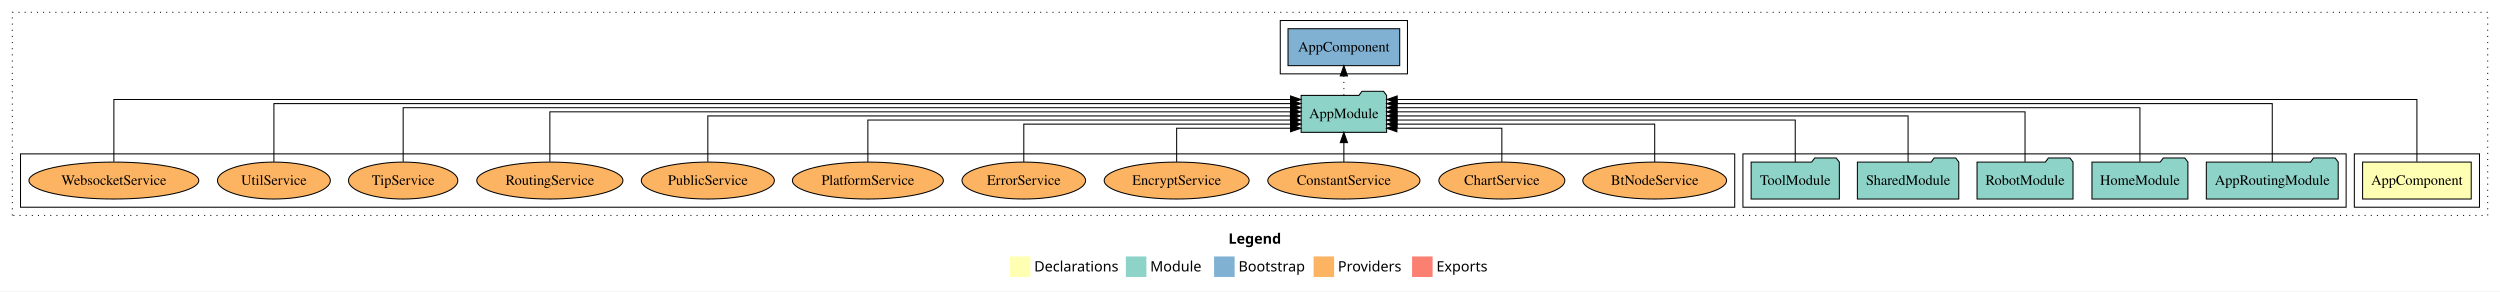
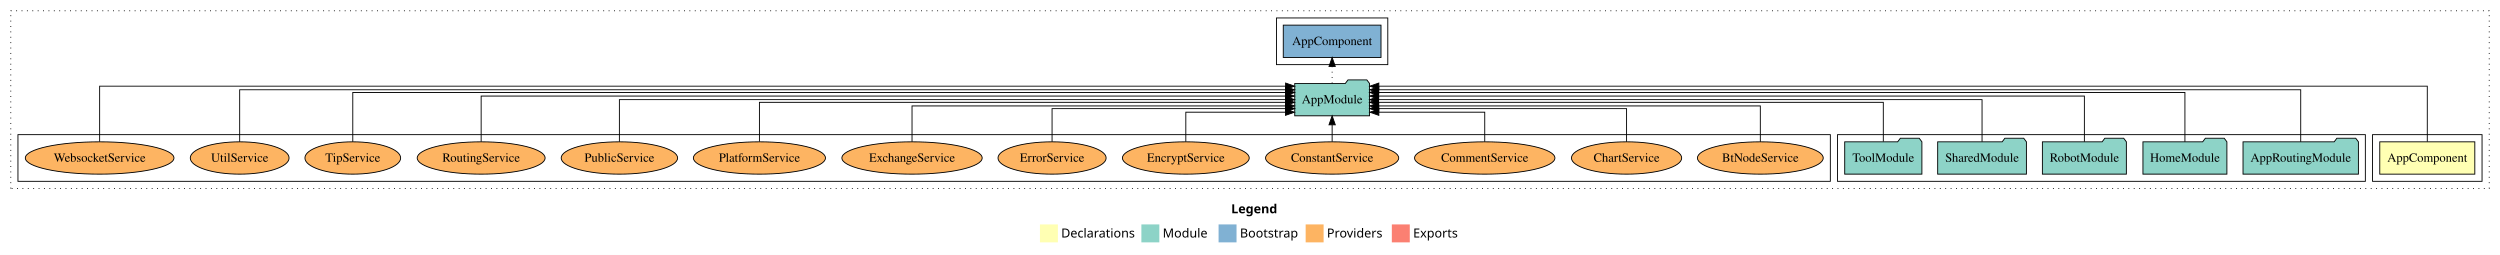
- <svg xmlns="http://www.w3.org/2000/svg" width="2437pt" height="284pt" viewBox="0.00 0.00 2437.00 284.00">
+ <svg xmlns="http://www.w3.org/2000/svg" width="2785pt" height="284pt" viewBox="0.00 0.00 2785.00 284.00">
  <g id="graph0" class="graph" transform="scale(1 1) rotate(0) translate(4 280)">
-     <polygon fill="#ffffff" stroke="transparent" points="-4,4 -4,-280 2433,-280 2433,4 -4,4" />
-     <text text-anchor="start" x="1193.509" y="-42.4" font-family="sans-serif" font-weight="bold" font-size="14.00" fill="#000000">Legend</text>
-     <polygon fill="#ffffb3" stroke="transparent" points="980.5,-10 980.5,-30 1000.5,-30 1000.5,-10 980.5,-10" />
-     <text text-anchor="start" x="1004.129" y="-15.4" font-family="sans-serif" font-size="14.00" fill="#000000">  Declarations</text>
-     <polygon fill="#8dd3c7" stroke="transparent" points="1093.5,-10 1093.5,-30 1113.5,-30 1113.5,-10 1093.5,-10" />
-     <text text-anchor="start" x="1117.225" y="-15.4" font-family="sans-serif" font-size="14.00" fill="#000000">  Module</text>
-     <polygon fill="#80b1d3" stroke="transparent" points="1179.5,-10 1179.5,-30 1199.5,-30 1199.5,-10 1179.5,-10" />
-     <text text-anchor="start" x="1203.281" y="-15.4" font-family="sans-serif" font-size="14.00" fill="#000000">  Bootstrap</text>
-     <polygon fill="#fdb462" stroke="transparent" points="1276.5,-10 1276.5,-30 1296.5,-30 1296.5,-10 1276.5,-10" />
-     <text text-anchor="start" x="1300.173" y="-15.4" font-family="sans-serif" font-size="14.00" fill="#000000">  Providers</text>
-     <polygon fill="#fb8072" stroke="transparent" points="1372.5,-10 1372.5,-30 1392.5,-30 1392.5,-10 1372.5,-10" />
-     <text text-anchor="start" x="1396.226" y="-15.4" font-family="sans-serif" font-size="14.00" fill="#000000">  Exports</text>
+     <polygon fill="#ffffff" stroke="transparent" points="-4,4 -4,-280 2781,-280 2781,4 -4,4" />
+     <text text-anchor="start" x="1367.509" y="-42.4" font-family="sans-serif" font-weight="bold" font-size="14.00" fill="#000000">Legend</text>
+     <polygon fill="#ffffb3" stroke="transparent" points="1154.5,-10 1154.5,-30 1174.5,-30 1174.5,-10 1154.5,-10" />
+     <text text-anchor="start" x="1178.129" y="-15.4" font-family="sans-serif" font-size="14.00" fill="#000000">  Declarations</text>
+     <polygon fill="#8dd3c7" stroke="transparent" points="1267.5,-10 1267.5,-30 1287.5,-30 1287.5,-10 1267.5,-10" />
+     <text text-anchor="start" x="1291.225" y="-15.4" font-family="sans-serif" font-size="14.00" fill="#000000">  Module</text>
+     <polygon fill="#80b1d3" stroke="transparent" points="1353.5,-10 1353.5,-30 1373.5,-30 1373.5,-10 1353.5,-10" />
+     <text text-anchor="start" x="1377.281" y="-15.4" font-family="sans-serif" font-size="14.00" fill="#000000">  Bootstrap</text>
+     <polygon fill="#fdb462" stroke="transparent" points="1450.5,-10 1450.5,-30 1470.5,-30 1470.5,-10 1450.5,-10" />
+     <text text-anchor="start" x="1474.173" y="-15.4" font-family="sans-serif" font-size="14.00" fill="#000000">  Providers</text>
+     <polygon fill="#fb8072" stroke="transparent" points="1546.5,-10 1546.5,-30 1566.5,-30 1566.5,-10 1546.5,-10" />
+     <text text-anchor="start" x="1570.226" y="-15.4" font-family="sans-serif" font-size="14.00" fill="#000000">  Exports</text>
    <g id="clust1" class="cluster">
-       <polygon fill="none" stroke="#000000" stroke-dasharray="1,5" points="8,-70 8,-268 2421,-268 2421,-70 8,-70" />
+       <polygon fill="none" stroke="#000000" stroke-dasharray="1,5" points="8,-70 8,-268 2769,-268 2769,-70 8,-70" />
    </g>
    <g id="clust2" class="cluster">
-       <polygon fill="none" stroke="#000000" points="2291,-78 2291,-130 2413,-130 2413,-78 2291,-78" />
+       <polygon fill="none" stroke="#000000" points="2639,-78 2639,-130 2761,-130 2761,-78 2639,-78" />
    </g>
    <g id="clust4" class="cluster">
-       <polygon fill="none" stroke="#000000" points="1695,-78 1695,-130 2283,-130 2283,-78 1695,-78" />
+       <polygon fill="none" stroke="#000000" points="2043,-78 2043,-130 2631,-130 2631,-78 2043,-78" />
    </g>
    <g id="clust6" class="cluster">
-       <polygon fill="none" stroke="#000000" points="1244,-208 1244,-260 1368,-260 1368,-208 1244,-208" />
+       <polygon fill="none" stroke="#000000" points="1418,-208 1418,-260 1542,-260 1542,-208 1418,-208" />
    </g>
    <g id="clust7" class="cluster">
-       <polygon fill="none" stroke="#000000" points="16,-78 16,-130 1687,-130 1687,-78 16,-78" />
+       <polygon fill="none" stroke="#000000" points="16,-78 16,-130 2035,-130 2035,-78 16,-78" />
    </g>
    <g id="node1" class="node">
-       <polygon fill="#ffffb3" stroke="#000000" points="2404.94,-122 2299.06,-122 2299.06,-86 2404.94,-86 2404.94,-122" />
-       <text text-anchor="middle" x="2352" y="-99.8" font-family="Times,serif" font-size="14.00" fill="#000000">AppComponent</text>
+       <polygon fill="#ffffb3" stroke="#000000" points="2752.94,-122 2647.06,-122 2647.06,-86 2752.94,-86 2752.94,-122" />
+       <text text-anchor="middle" x="2700" y="-99.8" font-family="Times,serif" font-size="14.00" fill="#000000">AppComponent</text>
    </g>
    <g id="node2" class="node">
-       <polygon fill="#8dd3c7" stroke="#000000" points="1347.657,-187 1344.657,-191 1323.657,-191 1320.657,-187 1264.343,-187 1264.343,-151 1347.657,-151 1347.657,-187" />
-       <text text-anchor="middle" x="1306" y="-164.8" font-family="Times,serif" font-size="14.00" fill="#000000">AppModule</text>
+       <polygon fill="#8dd3c7" stroke="#000000" points="1521.657,-187 1518.657,-191 1497.657,-191 1494.657,-187 1438.343,-187 1438.343,-151 1521.657,-151 1521.657,-187" />
+       <text text-anchor="middle" x="1480" y="-164.8" font-family="Times,serif" font-size="14.00" fill="#000000">AppModule</text>
    </g>
    <g id="edge1" class="edge">
-       <path fill="none" stroke="#000000" d="M2352,-122.323C2352,-145.66 2352,-183 2352,-183 2352,-183 1357.974,-183 1357.974,-183" />
-       <polygon fill="#000000" stroke="#000000" points="1357.974,-179.5 1347.974,-183 1357.974,-186.5 1357.974,-179.5" />
+       <path fill="none" stroke="#000000" d="M2700,-122.153C2700,-145.757 2700,-184 2700,-184 2700,-184 1531.995,-184 1531.995,-184" />
+       <polygon fill="#000000" stroke="#000000" points="1531.995,-180.5 1521.995,-184 1531.995,-187.5 1531.995,-180.5" />
    </g>
    <g id="node8" class="node">
-       <polygon fill="#80b1d3" stroke="#000000" points="1360.439,-252 1251.561,-252 1251.561,-216 1360.439,-216 1360.439,-252" />
-       <text text-anchor="middle" x="1306" y="-229.8" font-family="Times,serif" font-size="14.00" fill="#000000">AppComponent </text>
+       <polygon fill="#80b1d3" stroke="#000000" points="1534.439,-252 1425.561,-252 1425.561,-216 1534.439,-216 1534.439,-252" />
+       <text text-anchor="middle" x="1480" y="-229.8" font-family="Times,serif" font-size="14.00" fill="#000000">AppComponent </text>
    </g>
    <g id="edge7" class="edge">
-       <path fill="none" stroke="#000000" stroke-dasharray="1,5" d="M1306,-187.106C1306,-187.106 1306,-205.991 1306,-205.991" />
-       <polygon fill="#000000" stroke="#000000" points="1302.5,-205.991 1306,-215.991 1309.5,-205.991 1302.5,-205.991" />
+       <path fill="none" stroke="#000000" stroke-dasharray="1,5" d="M1480,-187.106C1480,-187.106 1480,-205.991 1480,-205.991" />
+       <polygon fill="#000000" stroke="#000000" points="1476.5,-205.991 1480,-215.991 1483.5,-205.991 1476.5,-205.991" />
    </g>
    <g id="node3" class="node">
-       <polygon fill="#8dd3c7" stroke="#000000" points="2275.274,-122 2272.274,-126 2251.274,-126 2248.274,-122 2146.726,-122 2146.726,-86 2275.274,-86 2275.274,-122" />
-       <text text-anchor="middle" x="2211" y="-99.8" font-family="Times,serif" font-size="14.00" fill="#000000">AppRoutingModule</text>
+       <polygon fill="#8dd3c7" stroke="#000000" points="2623.274,-122 2620.274,-126 2599.274,-126 2596.274,-122 2494.726,-122 2494.726,-86 2623.274,-86 2623.274,-122" />
+       <text text-anchor="middle" x="2559" y="-99.8" font-family="Times,serif" font-size="14.00" fill="#000000">AppRoutingModule</text>
    </g>
    <g id="edge2" class="edge">
-       <path fill="none" stroke="#000000" d="M2211,-122.155C2211,-144.352 2211,-179 2211,-179 2211,-179 1357.835,-179 1357.835,-179" />
-       <polygon fill="#000000" stroke="#000000" points="1357.835,-175.5 1347.835,-179 1357.835,-182.5 1357.835,-175.5" />
+       <path fill="none" stroke="#000000" d="M2559,-122.011C2559,-144.485 2559,-180 2559,-180 2559,-180 1531.967,-180 1531.967,-180" />
+       <polygon fill="#000000" stroke="#000000" points="1531.967,-176.5 1521.967,-180 1531.967,-183.5 1531.967,-176.5" />
    </g>
    <g id="node4" class="node">
-       <polygon fill="#8dd3c7" stroke="#000000" points="2128.762,-122 2125.762,-126 2104.762,-126 2101.762,-122 2035.238,-122 2035.238,-86 2128.762,-86 2128.762,-122" />
-       <text text-anchor="middle" x="2082" y="-99.8" font-family="Times,serif" font-size="14.00" fill="#000000">HomeModule</text>
+       <polygon fill="#8dd3c7" stroke="#000000" points="2476.762,-122 2473.762,-126 2452.762,-126 2449.762,-122 2383.238,-122 2383.238,-86 2476.762,-86 2476.762,-122" />
+       <text text-anchor="middle" x="2430" y="-99.8" font-family="Times,serif" font-size="14.00" fill="#000000">HomeModule</text>
    </g>
    <g id="edge3" class="edge">
-       <path fill="none" stroke="#000000" d="M2082,-122.284C2082,-143.321 2082,-175 2082,-175 2082,-175 1357.721,-175 1357.721,-175" />
-       <polygon fill="#000000" stroke="#000000" points="1357.721,-171.5 1347.721,-175 1357.721,-178.5 1357.721,-171.5" />
+       <path fill="none" stroke="#000000" d="M2430,-122.045C2430,-143.662 2430,-177 2430,-177 2430,-177 1531.738,-177 1531.738,-177" />
+       <polygon fill="#000000" stroke="#000000" points="1531.738,-173.5 1521.738,-177 1531.738,-180.5 1531.738,-173.5" />
    </g>
    <g id="node5" class="node">
-       <polygon fill="#8dd3c7" stroke="#000000" points="2016.777,-122 2013.777,-126 1992.777,-126 1989.777,-122 1923.223,-122 1923.223,-86 2016.777,-86 2016.777,-122" />
-       <text text-anchor="middle" x="1970" y="-99.8" font-family="Times,serif" font-size="14.00" fill="#000000">RobotModule</text>
+       <polygon fill="#8dd3c7" stroke="#000000" points="2364.777,-122 2361.777,-126 2340.777,-126 2337.777,-122 2271.223,-122 2271.223,-86 2364.777,-86 2364.777,-122" />
+       <text text-anchor="middle" x="2318" y="-99.8" font-family="Times,serif" font-size="14.00" fill="#000000">RobotModule</text>
    </g>
    <g id="edge4" class="edge">
-       <path fill="none" stroke="#000000" d="M1970,-122.308C1970,-142.145 1970,-171 1970,-171 1970,-171 1357.788,-171 1357.788,-171" />
-       <polygon fill="#000000" stroke="#000000" points="1357.788,-167.5 1347.788,-171 1357.788,-174.5 1357.788,-167.5" />
+       <path fill="none" stroke="#000000" d="M2318,-122.129C2318,-142.572 2318,-173 2318,-173 2318,-173 1531.843,-173 1531.843,-173" />
+       <polygon fill="#000000" stroke="#000000" points="1531.843,-169.5 1521.843,-173 1531.843,-176.5 1531.843,-169.5" />
    </g>
    <g id="node6" class="node">
-       <polygon fill="#8dd3c7" stroke="#000000" points="1905.423,-122 1902.423,-126 1881.423,-126 1878.423,-122 1806.577,-122 1806.577,-86 1905.423,-86 1905.423,-122" />
-       <text text-anchor="middle" x="1856" y="-99.8" font-family="Times,serif" font-size="14.00" fill="#000000">SharedModule</text>
+       <polygon fill="#8dd3c7" stroke="#000000" points="2253.423,-122 2250.423,-126 2229.423,-126 2226.423,-122 2154.577,-122 2154.577,-86 2253.423,-86 2253.423,-122" />
+       <text text-anchor="middle" x="2204" y="-99.8" font-family="Times,serif" font-size="14.00" fill="#000000">SharedModule</text>
    </g>
    <g id="edge5" class="edge">
-       <path fill="none" stroke="#000000" d="M1856,-122.222C1856,-140.828 1856,-167 1856,-167 1856,-167 1357.791,-167 1357.791,-167" />
-       <polygon fill="#000000" stroke="#000000" points="1357.791,-163.5 1347.791,-167 1357.791,-170.5 1357.791,-163.5" />
+       <path fill="none" stroke="#000000" d="M2204,-122.106C2204,-141.339 2204,-169 2204,-169 2204,-169 1531.79,-169 1531.79,-169" />
+       <polygon fill="#000000" stroke="#000000" points="1531.79,-165.5 1521.79,-169 1531.79,-172.5 1531.79,-165.5" />
    </g>
    <g id="node7" class="node">
-       <polygon fill="#8dd3c7" stroke="#000000" points="1788.993,-122 1785.993,-126 1764.993,-126 1761.993,-122 1703.007,-122 1703.007,-86 1788.993,-86 1788.993,-122" />
-       <text text-anchor="middle" x="1746" y="-99.8" font-family="Times,serif" font-size="14.00" fill="#000000">ToolModule</text>
+       <polygon fill="#8dd3c7" stroke="#000000" points="2136.993,-122 2133.993,-126 2112.993,-126 2109.993,-122 2051.007,-122 2051.007,-86 2136.993,-86 2136.993,-122" />
+       <text text-anchor="middle" x="2094" y="-99.8" font-family="Times,serif" font-size="14.00" fill="#000000">ToolModule</text>
    </g>
    <g id="edge6" class="edge">
-       <path fill="none" stroke="#000000" d="M1746,-122.022C1746,-139.373 1746,-163 1746,-163 1746,-163 1357.791,-163 1357.791,-163" />
-       <polygon fill="#000000" stroke="#000000" points="1357.791,-159.5 1347.791,-163 1357.791,-166.5 1357.791,-159.5" />
+       <path fill="none" stroke="#000000" d="M2094,-122.267C2094,-140.555 2094,-166 2094,-166 2094,-166 1531.72,-166 1531.72,-166" />
+       <polygon fill="#000000" stroke="#000000" points="1531.72,-162.5 1521.72,-166 1531.72,-169.5 1531.72,-162.5" />
    </g>
    <g id="node9" class="node">
-       <ellipse fill="#fdb462" stroke="#000000" cx="1609" cy="-104" rx="70.062" ry="18" />
-       <text text-anchor="middle" x="1609" y="-99.8" font-family="Times,serif" font-size="14.00" fill="#000000">BtNodeService</text>
+       <ellipse fill="#fdb462" stroke="#000000" cx="1957" cy="-104" rx="70.062" ry="18" />
+       <text text-anchor="middle" x="1957" y="-99.8" font-family="Times,serif" font-size="14.00" fill="#000000">BtNodeService</text>
    </g>
    <g id="edge8" class="edge">
-       <path fill="none" stroke="#000000" d="M1609,-122.009C1609,-138.049 1609,-159 1609,-159 1609,-159 1357.813,-159 1357.813,-159" />
-       <polygon fill="#000000" stroke="#000000" points="1357.813,-155.5 1347.813,-159 1357.813,-162.5 1357.813,-155.5" />
+       <path fill="none" stroke="#000000" d="M1957,-122.034C1957,-139.06 1957,-162 1957,-162 1957,-162 1531.912,-162 1531.912,-162" />
+       <polygon fill="#000000" stroke="#000000" points="1531.912,-158.5 1521.912,-162 1531.912,-165.5 1531.912,-158.5" />
    </g>
    <g id="node10" class="node">
-       <ellipse fill="#fdb462" stroke="#000000" cx="1460" cy="-104" rx="61.392" ry="18" />
-       <text text-anchor="middle" x="1460" y="-99.8" font-family="Times,serif" font-size="14.00" fill="#000000">ChartService</text>
+       <ellipse fill="#fdb462" stroke="#000000" cx="1808" cy="-104" rx="61.392" ry="18" />
+       <text text-anchor="middle" x="1808" y="-99.8" font-family="Times,serif" font-size="14.00" fill="#000000">ChartService</text>
    </g>
    <g id="edge9" class="edge">
-       <path fill="none" stroke="#000000" d="M1460,-122.124C1460,-136.783 1460,-155 1460,-155 1460,-155 1357.675,-155 1357.675,-155" />
-       <polygon fill="#000000" stroke="#000000" points="1357.675,-151.5 1347.675,-155 1357.675,-158.5 1357.675,-151.5" />
+       <path fill="none" stroke="#000000" d="M1808,-122.009C1808,-138.049 1808,-159 1808,-159 1808,-159 1531.875,-159 1531.875,-159" />
+       <polygon fill="#000000" stroke="#000000" points="1531.875,-155.5 1521.875,-159 1531.875,-162.5 1531.875,-155.5" />
    </g>
    <g id="node11" class="node">
-       <ellipse fill="#fdb462" stroke="#000000" cx="1306" cy="-104" rx="74.155" ry="18" />
-       <text text-anchor="middle" x="1306" y="-99.8" font-family="Times,serif" font-size="14.00" fill="#000000">ConstantService</text>
+       <ellipse fill="#fdb462" stroke="#000000" cx="1650" cy="-104" rx="78.168" ry="18" />
+       <text text-anchor="middle" x="1650" y="-99.8" font-family="Times,serif" font-size="14.00" fill="#000000">CommentService</text>
    </g>
    <g id="edge10" class="edge">
-       <path fill="none" stroke="#000000" d="M1306,-122.106C1306,-122.106 1306,-140.991 1306,-140.991" />
-       <polygon fill="#000000" stroke="#000000" points="1302.5,-140.991 1306,-150.991 1309.5,-140.991 1302.5,-140.991" />
+       <path fill="none" stroke="#000000" d="M1650,-122.124C1650,-136.783 1650,-155 1650,-155 1650,-155 1532.023,-155 1532.023,-155" />
+       <polygon fill="#000000" stroke="#000000" points="1532.023,-151.5 1522.023,-155 1532.022,-158.5 1532.023,-151.5" />
    </g>
    <g id="node12" class="node">
-       <ellipse fill="#fdb462" stroke="#000000" cx="1143" cy="-104" rx="70.624" ry="18" />
-       <text text-anchor="middle" x="1143" y="-99.8" font-family="Times,serif" font-size="14.00" fill="#000000">EncryptService</text>
+       <ellipse fill="#fdb462" stroke="#000000" cx="1480" cy="-104" rx="74.155" ry="18" />
+       <text text-anchor="middle" x="1480" y="-99.8" font-family="Times,serif" font-size="14.00" fill="#000000">ConstantService</text>
    </g>
    <g id="edge11" class="edge">
-       <path fill="none" stroke="#000000" d="M1143,-122.124C1143,-136.783 1143,-155 1143,-155 1143,-155 1254.023,-155 1254.023,-155" />
-       <polygon fill="#000000" stroke="#000000" points="1254.024,-158.5 1264.023,-155 1254.023,-151.5 1254.024,-158.5" />
+       <path fill="none" stroke="#000000" d="M1480,-122.106C1480,-122.106 1480,-140.991 1480,-140.991" />
+       <polygon fill="#000000" stroke="#000000" points="1476.5,-140.991 1480,-150.991 1483.5,-140.991 1476.5,-140.991" />
    </g>
    <g id="node13" class="node">
-       <ellipse fill="#fdb462" stroke="#000000" cx="994" cy="-104" rx="60.229" ry="18" />
-       <text text-anchor="middle" x="994" y="-99.8" font-family="Times,serif" font-size="14.00" fill="#000000">ErrorService</text>
+       <ellipse fill="#fdb462" stroke="#000000" cx="1317" cy="-104" rx="70.624" ry="18" />
+       <text text-anchor="middle" x="1317" y="-99.8" font-family="Times,serif" font-size="14.00" fill="#000000">EncryptService</text>
    </g>
    <g id="edge12" class="edge">
-       <path fill="none" stroke="#000000" d="M994,-122.009C994,-138.049 994,-159 994,-159 994,-159 1254.246,-159 1254.246,-159" />
-       <polygon fill="#000000" stroke="#000000" points="1254.246,-162.5 1264.246,-159 1254.246,-155.5 1254.246,-162.5" />
+       <path fill="none" stroke="#000000" d="M1317,-122.124C1317,-136.783 1317,-155 1317,-155 1317,-155 1428.023,-155 1428.023,-155" />
+       <polygon fill="#000000" stroke="#000000" points="1428.024,-158.5 1438.023,-155 1428.023,-151.5 1428.024,-158.5" />
    </g>
    <g id="node14" class="node">
+       <ellipse fill="#fdb462" stroke="#000000" cx="1168" cy="-104" rx="60.229" ry="18" />
+       <text text-anchor="middle" x="1168" y="-99.8" font-family="Times,serif" font-size="14.00" fill="#000000">ErrorService</text>
+     </g>
+     <g id="edge13" class="edge">
+       <path fill="none" stroke="#000000" d="M1168,-122.009C1168,-138.049 1168,-159 1168,-159 1168,-159 1428.246,-159 1428.246,-159" />
+       <polygon fill="#000000" stroke="#000000" points="1428.246,-162.5 1438.246,-159 1428.246,-155.5 1428.246,-162.5" />
+     </g>
+     <g id="node15" class="node">
+       <ellipse fill="#fdb462" stroke="#000000" cx="1012" cy="-104" rx="78.131" ry="18" />
+       <text text-anchor="middle" x="1012" y="-99.8" font-family="Times,serif" font-size="14.00" fill="#000000">ExchangeService</text>
+     </g>
+     <g id="edge14" class="edge">
+       <path fill="none" stroke="#000000" d="M1012,-122.034C1012,-139.06 1012,-162 1012,-162 1012,-162 1428.056,-162 1428.056,-162" />
+       <polygon fill="#000000" stroke="#000000" points="1428.056,-165.5 1438.056,-162 1428.056,-158.5 1428.056,-165.5" />
+     </g>
+     <g id="node16" class="node">
      <ellipse fill="#fdb462" stroke="#000000" cx="842" cy="-104" rx="73.57" ry="18" />
      <text text-anchor="middle" x="842" y="-99.8" font-family="Times,serif" font-size="14.00" fill="#000000">PlatformService</text>
    </g>
-     <g id="edge13" class="edge">
-       <path fill="none" stroke="#000000" d="M842,-122.022C842,-139.373 842,-163 842,-163 842,-163 1254.005,-163 1254.005,-163" />
-       <polygon fill="#000000" stroke="#000000" points="1254.005,-166.5 1264.005,-163 1254.005,-159.5 1254.005,-166.5" />
+     <g id="edge15" class="edge">
+       <path fill="none" stroke="#000000" d="M842,-122.267C842,-140.555 842,-166 842,-166 842,-166 1428.139,-166 1428.139,-166" />
+       <polygon fill="#000000" stroke="#000000" points="1428.139,-169.5 1438.139,-166 1428.139,-162.5 1428.139,-169.5" />
    </g>
-     <g id="node15" class="node">
+     <g id="node17" class="node">
      <ellipse fill="#fdb462" stroke="#000000" cx="686" cy="-104" rx="64.843" ry="18" />
      <text text-anchor="middle" x="686" y="-99.8" font-family="Times,serif" font-size="14.00" fill="#000000">PublicService</text>
    </g>
-     <g id="edge14" class="edge">
-       <path fill="none" stroke="#000000" d="M686,-122.222C686,-140.828 686,-167 686,-167 686,-167 1253.872,-167 1253.872,-167" />
-       <polygon fill="#000000" stroke="#000000" points="1253.872,-170.5 1263.872,-167 1253.872,-163.5 1253.872,-170.5" />
+     <g id="edge16" class="edge">
+       <path fill="none" stroke="#000000" d="M686,-122.106C686,-141.339 686,-169 686,-169 686,-169 1428.151,-169 1428.151,-169" />
+       <polygon fill="#000000" stroke="#000000" points="1428.151,-172.5 1438.151,-169 1428.151,-165.5 1428.151,-172.5" />
    </g>
-     <g id="node16" class="node">
+     <g id="node18" class="node">
      <ellipse fill="#fdb462" stroke="#000000" cx="532" cy="-104" rx="71.227" ry="18" />
      <text text-anchor="middle" x="532" y="-99.8" font-family="Times,serif" font-size="14.00" fill="#000000">RoutingService</text>
    </g>
-     <g id="edge15" class="edge">
-       <path fill="none" stroke="#000000" d="M532,-122.308C532,-142.145 532,-171 532,-171 532,-171 1254.112,-171 1254.112,-171" />
-       <polygon fill="#000000" stroke="#000000" points="1254.112,-174.5 1264.112,-171 1254.112,-167.5 1254.112,-174.5" />
+     <g id="edge17" class="edge">
+       <path fill="none" stroke="#000000" d="M532,-122.129C532,-142.572 532,-173 532,-173 532,-173 1428.042,-173 1428.042,-173" />
+       <polygon fill="#000000" stroke="#000000" points="1428.042,-176.5 1438.042,-173 1428.042,-169.5 1428.042,-176.5" />
    </g>
-     <g id="node17" class="node">
+     <g id="node19" class="node">
      <ellipse fill="#fdb462" stroke="#000000" cx="389" cy="-104" rx="53.307" ry="18" />
      <text text-anchor="middle" x="389" y="-99.8" font-family="Times,serif" font-size="14.00" fill="#000000">TipService</text>
    </g>
-     <g id="edge16" class="edge">
-       <path fill="none" stroke="#000000" d="M389,-122.284C389,-143.321 389,-175 389,-175 389,-175 1254.216,-175 1254.216,-175" />
-       <polygon fill="#000000" stroke="#000000" points="1254.216,-178.5 1264.216,-175 1254.216,-171.5 1254.216,-178.5" />
+     <g id="edge18" class="edge">
+       <path fill="none" stroke="#000000" d="M389,-122.045C389,-143.662 389,-177 389,-177 389,-177 1428.233,-177 1428.233,-177" />
+       <polygon fill="#000000" stroke="#000000" points="1428.233,-180.5 1438.233,-177 1428.232,-173.5 1428.233,-180.5" />
    </g>
-     <g id="node18" class="node">
+     <g id="node20" class="node">
      <ellipse fill="#fdb462" stroke="#000000" cx="263" cy="-104" rx="55.029" ry="18" />
      <text text-anchor="middle" x="263" y="-99.8" font-family="Times,serif" font-size="14.00" fill="#000000">UtilService</text>
    </g>
-     <g id="edge17" class="edge">
-       <path fill="none" stroke="#000000" d="M263,-122.155C263,-144.352 263,-179 263,-179 263,-179 1254.146,-179 1254.146,-179" />
-       <polygon fill="#000000" stroke="#000000" points="1254.146,-182.5 1264.146,-179 1254.146,-175.5 1254.146,-182.5" />
+     <g id="edge19" class="edge">
+       <path fill="none" stroke="#000000" d="M263,-122.011C263,-144.485 263,-180 263,-180 263,-180 1428.108,-180 1428.108,-180" />
+       <polygon fill="#000000" stroke="#000000" points="1428.108,-183.5 1438.108,-180 1428.108,-176.5 1428.108,-183.5" />
    </g>
-     <g id="node19" class="node">
+     <g id="node21" class="node">
      <ellipse fill="#fdb462" stroke="#000000" cx="107" cy="-104" rx="82.784" ry="18" />
      <text text-anchor="middle" x="107" y="-99.8" font-family="Times,serif" font-size="14.00" fill="#000000">WebsocketService</text>
    </g>
-     <g id="edge18" class="edge">
-       <path fill="none" stroke="#000000" d="M107,-122.323C107,-145.66 107,-183 107,-183 107,-183 1254.03,-183 1254.03,-183" />
-       <polygon fill="#000000" stroke="#000000" points="1254.03,-186.5 1264.03,-183 1254.03,-179.5 1254.03,-186.5" />
+     <g id="edge20" class="edge">
+       <path fill="none" stroke="#000000" d="M107,-122.153C107,-145.757 107,-184 107,-184 107,-184 1428.159,-184 1428.159,-184" />
+       <polygon fill="#000000" stroke="#000000" points="1428.159,-187.5 1438.159,-184 1428.159,-180.5 1428.159,-187.5" />
    </g>
  </g>
</svg>
